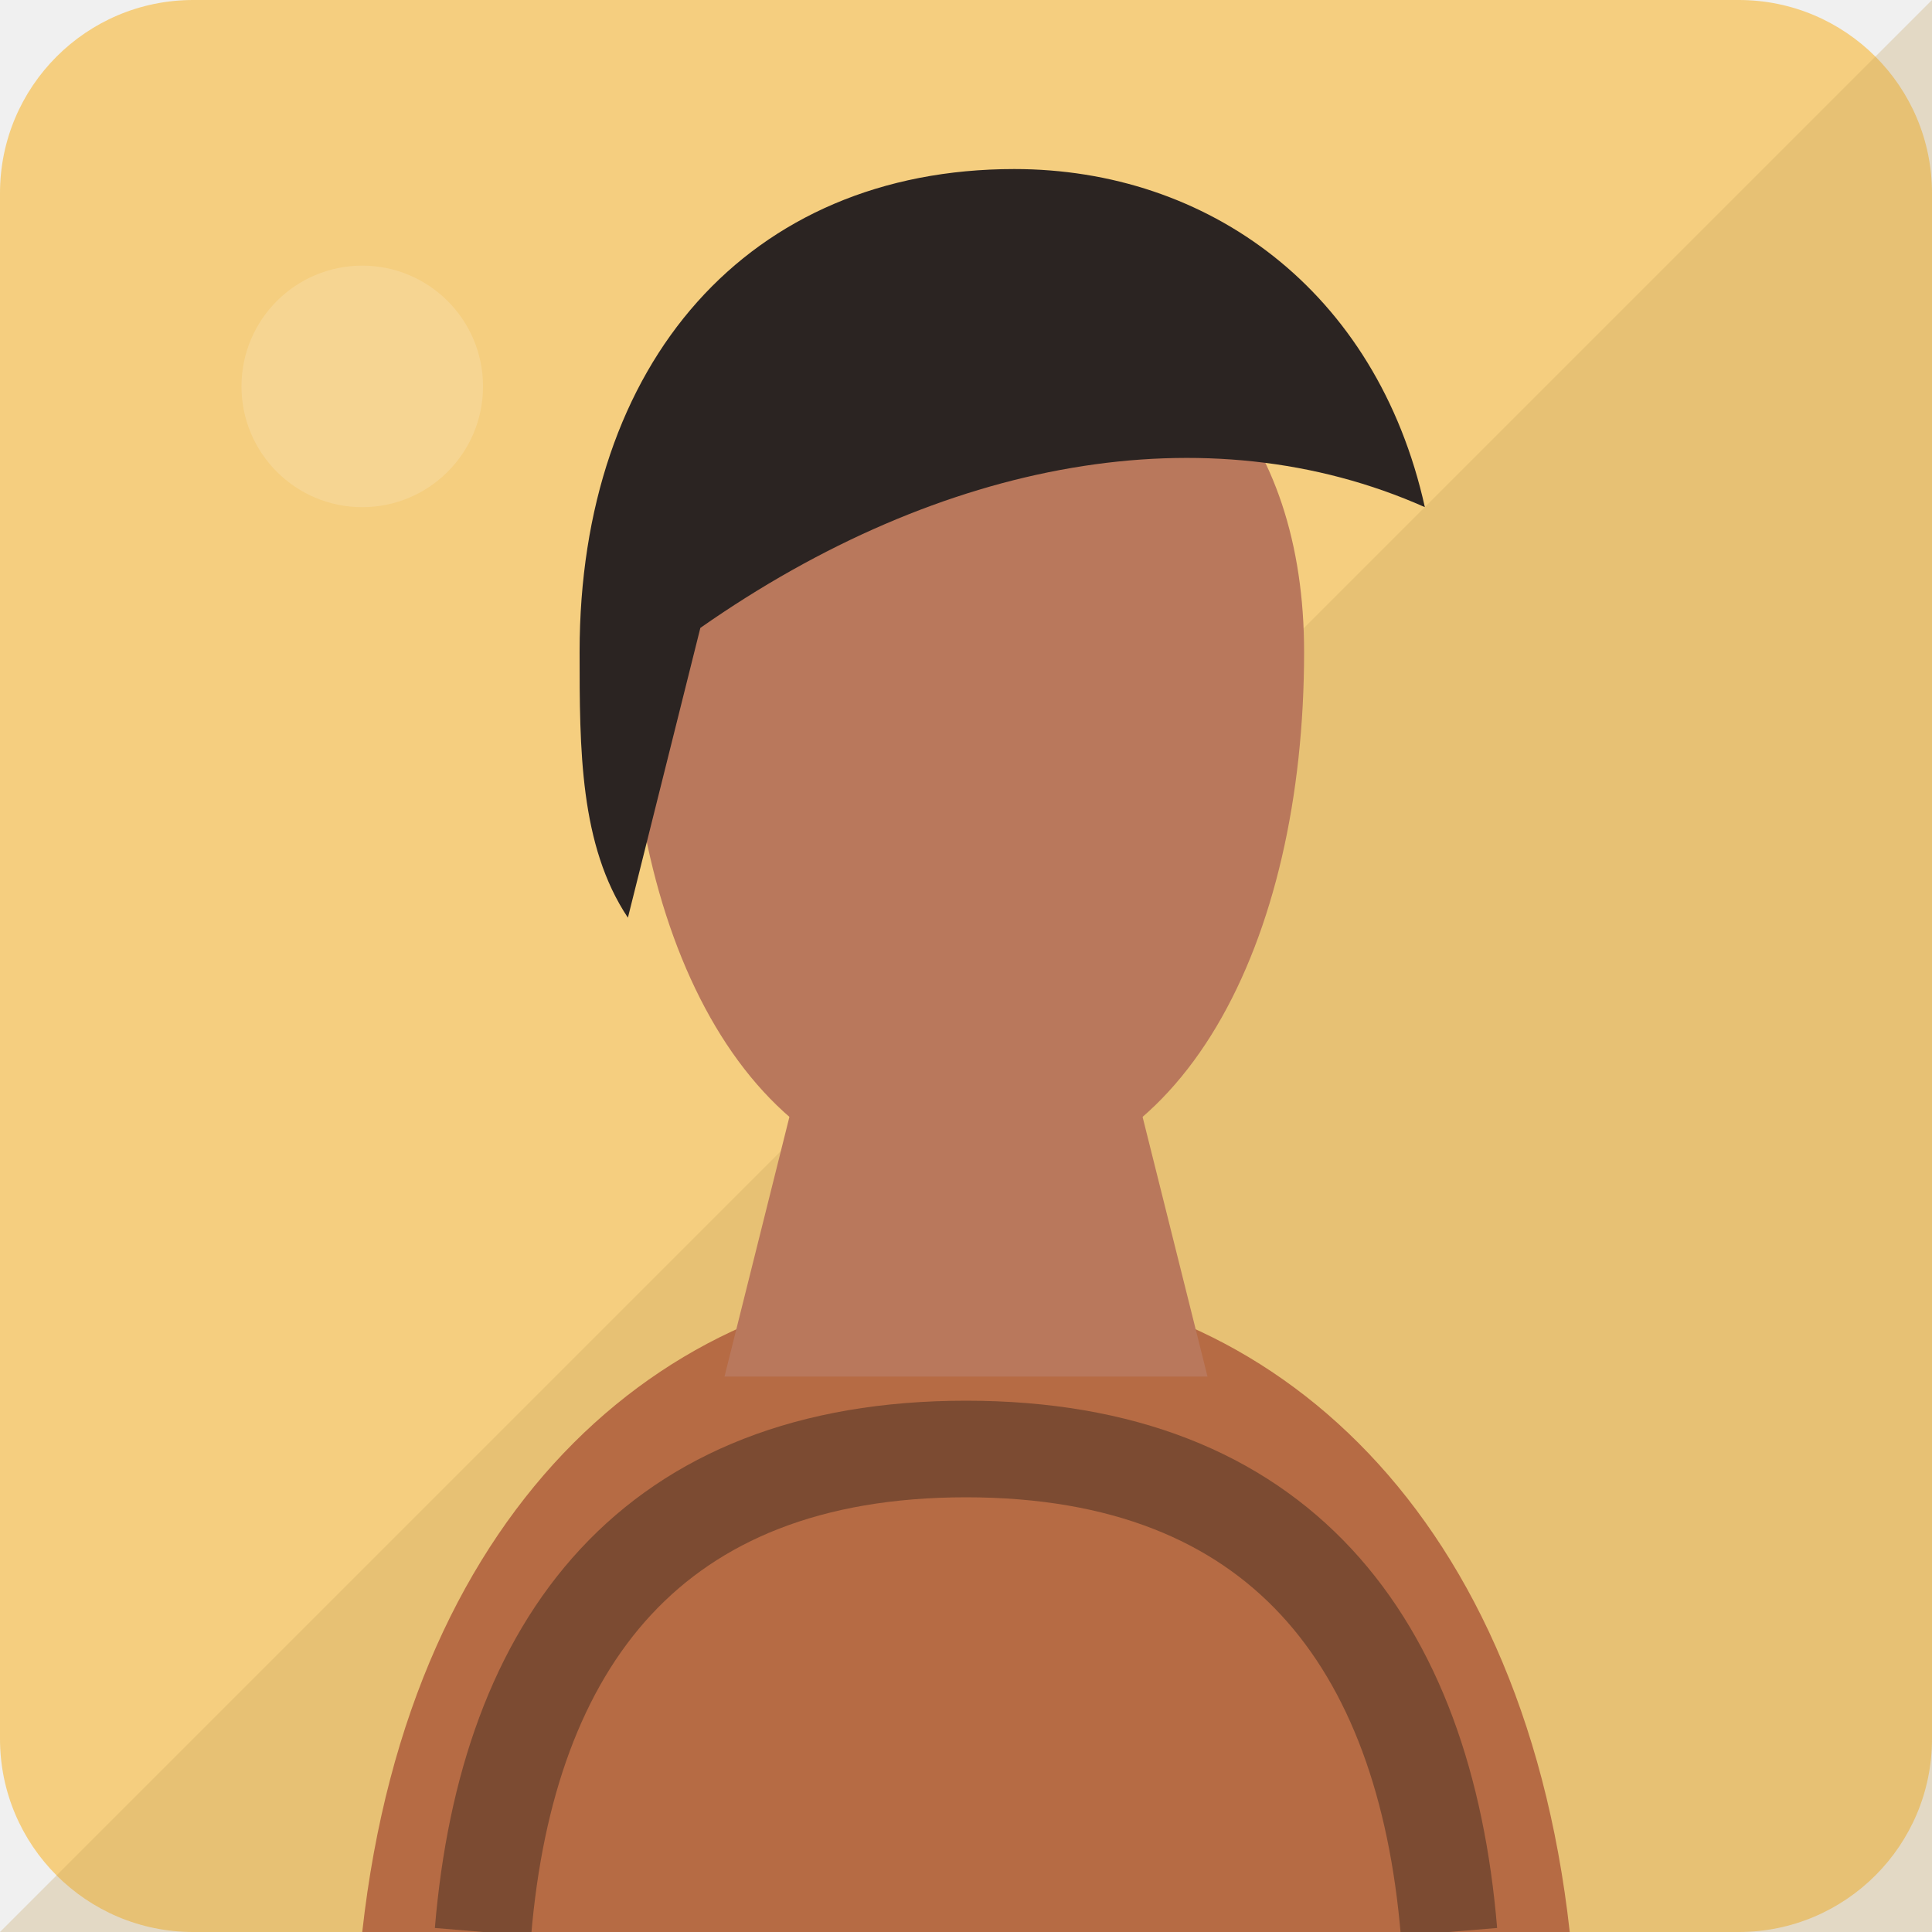
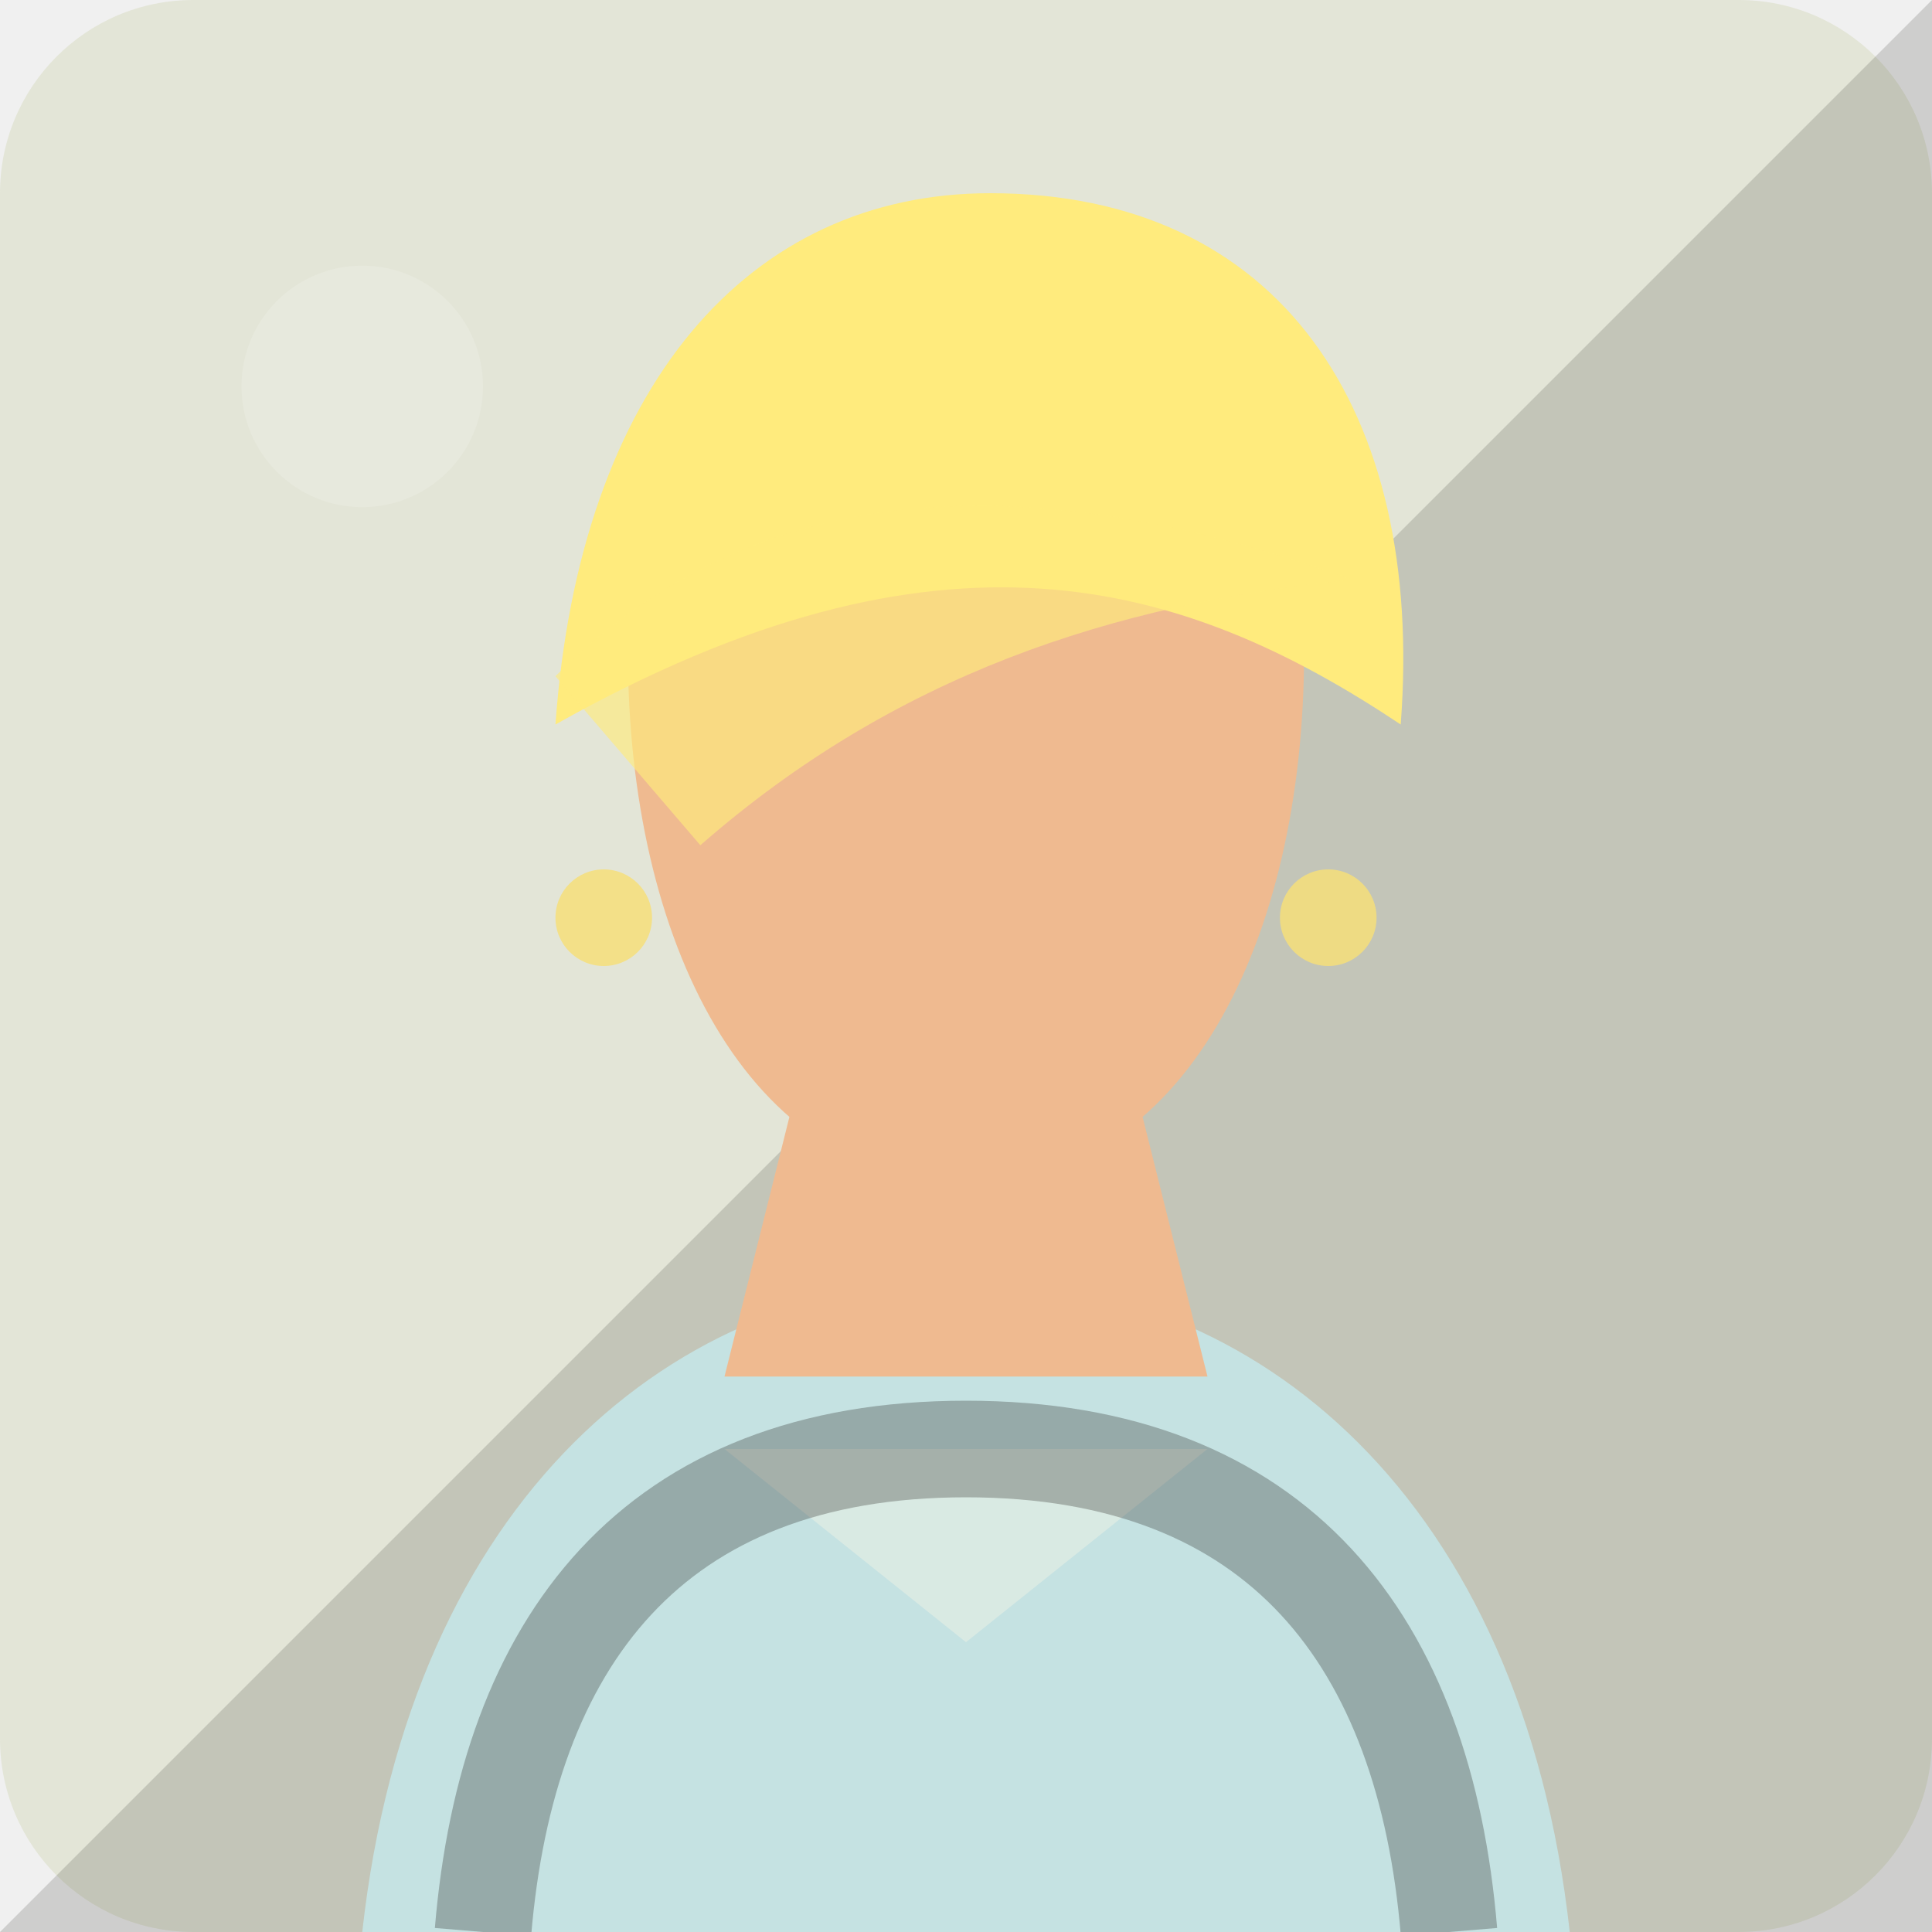
- <svg xmlns="http://www.w3.org/2000/svg" viewBox="0 0 80 80">
-   <rect width="80" height="80" rx="8" fill="#f5ce7f" />
-   <path d="M0 80L80 0v80z" fill="#c39f57" opacity=".28" />
+ <svg xmlns="http://www.w3.org/2000/svg" viewBox="0 0 80 80" data-style="soft-original" data-gender="female" data-age="adult" data-skin="peach" data-body="average" data-hair="side-sweep" data-accessory="earrings" data-face="faceless">
+   <rect width="80" height="80" rx="8" fill="#e3e5d7" />
+   <path d="M0 80L80 0v80z" fill="#1b1715" opacity=".16" />
  <circle cx="15" cy="16" r="5" fill="#fff" opacity=".15" />
  <ellipse cx="40" cy="73" rx="20" ry="5" fill="#1b1715" opacity=".22" />
-   <path d="M15 80c2-18 13-27 25-27s23 9 25 27z" fill="#b66b44" />
-   <path d="M33 45h14l3 12H30z" fill="#b9785c" />
-   <path d="M26 27c0-9 5-15 14-15s14 6 14 15c0 12-5 22-14 22S26 39 26 27z" fill="#b9785c" />
-   <path d="M24 27c0-12 7-20 18-20 8 0 15 5 17 14-9-4-20-2-30 5l-3 12c-2-3-2-7-2-11z" fill="#2b2422" />
-   <path d="M20 80c1-12 7-20 20-20s19 8 20 20" fill="none" stroke="#1d1815" stroke-width="4" opacity=".38" />
+   <path d="M15 80c2-18 13-27 25-27s23 9 25 27z" fill="#c5e2e2" />
+   <path d="M30 60l10 8 10-8" fill="#fff8e6" opacity=".35" />
+   <path d="M20 80c1-12 7-20 20-20s19 8 20 20" fill="none" stroke="#1d1815" stroke-width="4" opacity=".28" />
+   <path d="M33 45h14l3 12H30z" fill="#efba90" />
+   <path d="M26 27c0-9 5-15 14-15s14 6 14 15c0 12-5 22-14 22S26 39 26 27z" fill="#efba90" />
+   <path d="M23 30c1-14 8-22 18-22 12 0 18 9 17 22-9-6-19-9-35 0z" fill="#ffeb7d" />
+   <path d="M23 28c8-8 19-9 33-4-10 1-19 4-27 11z" fill="#ffeb7d" opacity=".65" />
+   <circle cx="25" cy="38" r="2" fill="#f6df7a" opacity=".85" />
+   <circle cx="55" cy="38" r="2" fill="#f6df7a" opacity=".85" />
</svg>
